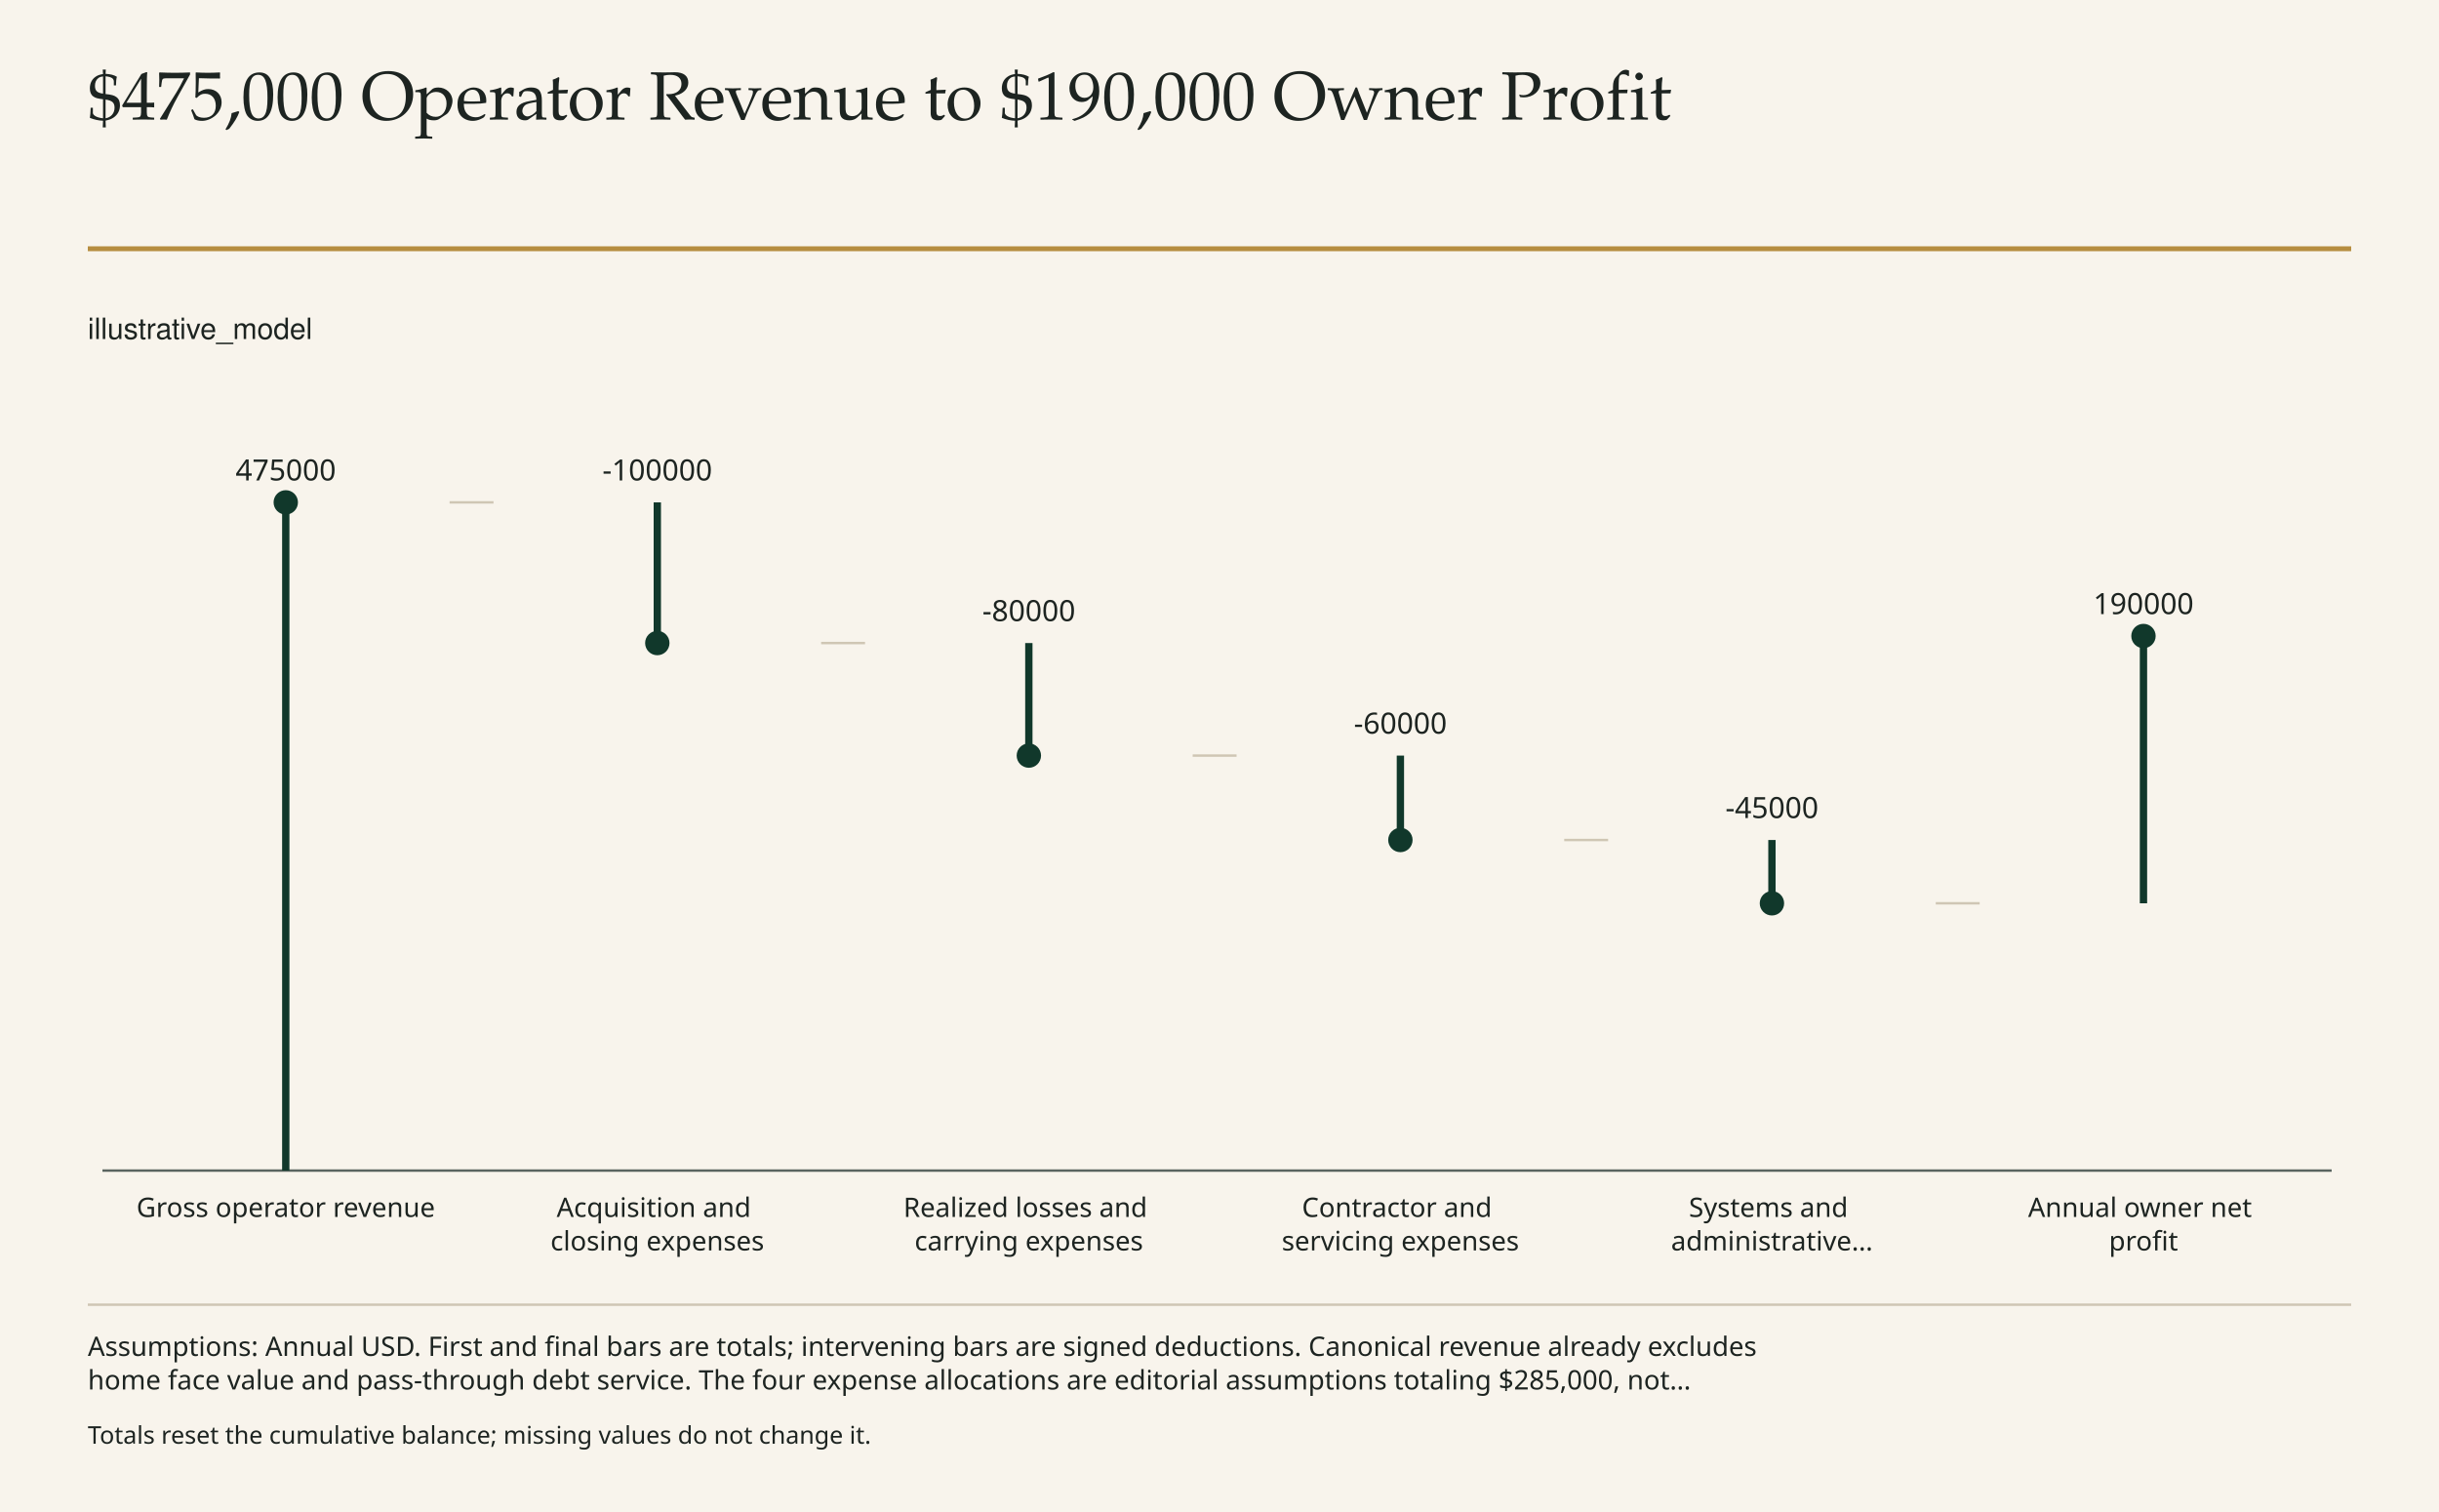
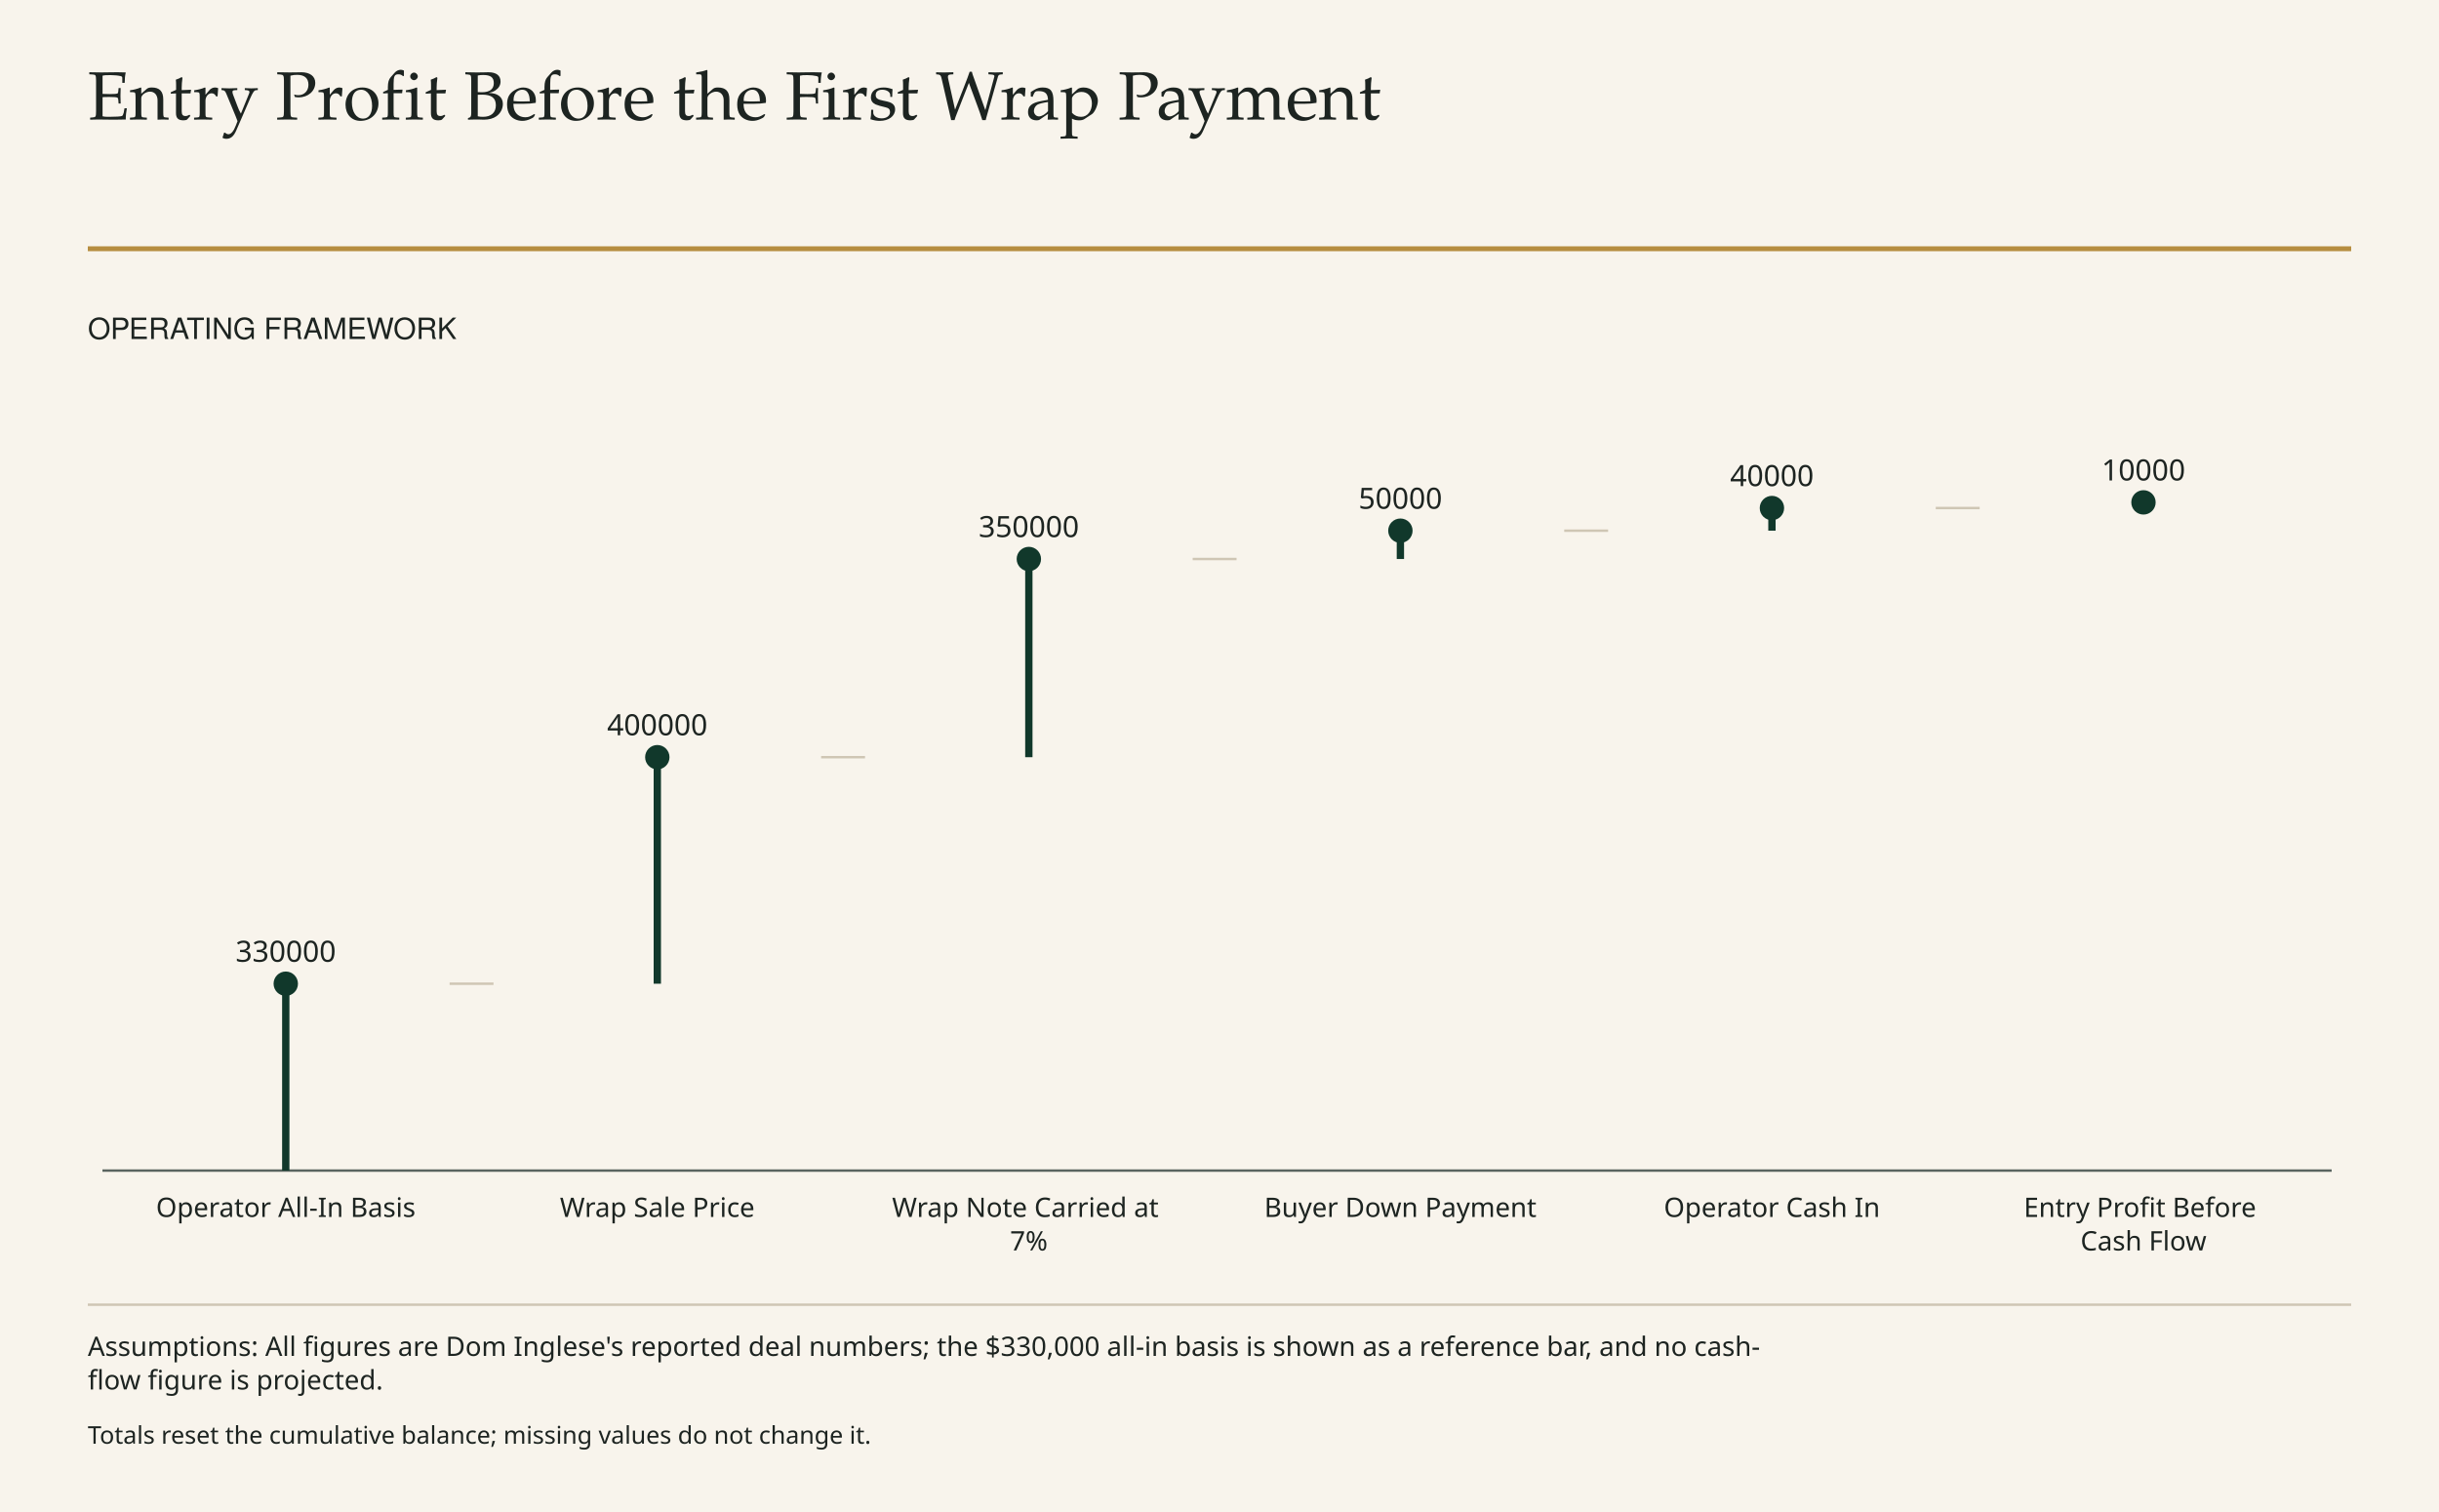
<svg xmlns="http://www.w3.org/2000/svg" viewBox="0 0 1000 620" role="img">
  <rect x="0" y="0" width="1000" height="620" fill="#F8F4EC" stroke="none" stroke-width="1" />
  <text x="36" y="49" font-family="Palatino, Georgia, serif" font-size="28" fill="#1D2421" text-anchor="start" style="font-variant-numeric:tabular-nums">
-     <tspan x="36" dy="0">$475,000 Operator Revenue to $190,000 Owner Profit</tspan>
+     <tspan x="36" dy="0">Entry Profit Before the First Wrap Payment</tspan>
  </text>
  <line x1="36" y1="102" x2="964" y2="102" stroke="#B68D40" stroke-width="2" />
  <text x="36" y="139" font-family="Helvetica, sans-serif" font-size="12" fill="#1D2421" text-anchor="start" style="font-variant-numeric:tabular-nums">
-     <tspan x="36" dy="0">illustrative_model</tspan>
+     <tspan x="36" dy="0">OPERATING FRAMEWORK</tspan>
  </text>
  <line x1="42" y1="480.0" x2="956" y2="480.0" stroke="#5A6560" stroke-width="1" />
-   <line x1="117.167" y1="480.0" x2="117.167" y2="206.0" stroke="#11382B" stroke-width="3" />
-   <circle cx="117.167" cy="206.0" r="5" fill="#11382B" stroke="none" stroke-width="1" />
-   <text x="117.167" y="197.0" font-family="Optima, Calibri, sans-serif" font-size="12" fill="#1D2421" text-anchor="middle" style="font-variant-numeric:tabular-nums">
-     <tspan x="117.167" dy="0">475000</tspan>
+   <line x1="117.167" y1="480.0" x2="117.167" y2="403.373" stroke="#11382B" stroke-width="3" />
+   <circle cx="117.167" cy="403.373" r="5" fill="#11382B" stroke="none" stroke-width="1" />
+   <text x="117.167" y="394.373" font-family="Optima, Calibri, sans-serif" font-size="12" fill="#1D2421" text-anchor="middle" style="font-variant-numeric:tabular-nums">
+     <tspan x="117.167" dy="0">330000</tspan>
  </text>
  <text x="117.167" y="499" font-family="Optima, Calibri, sans-serif" font-size="11" fill="#1D2421" text-anchor="middle" style="font-variant-numeric:tabular-nums">
-     <tspan x="117.167" dy="0">Gross operator revenue</tspan>
+     <tspan x="117.167" dy="0">Operator All-In Basis</tspan>
  </text>
-   <line x1="184.333" y1="206.0" x2="202.333" y2="206.0" stroke="#CFC6B4" stroke-width="1" />
-   <line x1="269.5" y1="206.0" x2="269.5" y2="263.684" stroke="#11382B" stroke-width="3" />
-   <circle cx="269.5" cy="263.684" r="5" fill="#11382B" stroke="none" stroke-width="1" />
-   <text x="269.5" y="197.0" font-family="Optima, Calibri, sans-serif" font-size="12" fill="#1D2421" text-anchor="middle" style="font-variant-numeric:tabular-nums">
-     <tspan x="269.5" dy="0">-100000</tspan>
+   <line x1="184.333" y1="403.373" x2="202.333" y2="403.373" stroke="#CFC6B4" stroke-width="1" />
+   <line x1="269.5" y1="403.373" x2="269.5" y2="310.492" stroke="#11382B" stroke-width="3" />
+   <circle cx="269.5" cy="310.492" r="5" fill="#11382B" stroke="none" stroke-width="1" />
+   <text x="269.5" y="301.492" font-family="Optima, Calibri, sans-serif" font-size="12" fill="#1D2421" text-anchor="middle" style="font-variant-numeric:tabular-nums">
+     <tspan x="269.5" dy="0">400000</tspan>
  </text>
  <text x="269.5" y="499" font-family="Optima, Calibri, sans-serif" font-size="11" fill="#1D2421" text-anchor="middle" style="font-variant-numeric:tabular-nums">
-     <tspan x="269.5" dy="0">Acquisition and</tspan>
-     <tspan x="269.5" dy="13.75">closing expenses</tspan>
+     <tspan x="269.5" dy="0">Wrap Sale Price</tspan>
  </text>
-   <line x1="336.667" y1="263.684" x2="354.667" y2="263.684" stroke="#CFC6B4" stroke-width="1" />
-   <line x1="421.833" y1="263.684" x2="421.833" y2="309.832" stroke="#11382B" stroke-width="3" />
-   <circle cx="421.833" cy="309.832" r="5" fill="#11382B" stroke="none" stroke-width="1" />
-   <text x="421.833" y="254.684" font-family="Optima, Calibri, sans-serif" font-size="12" fill="#1D2421" text-anchor="middle" style="font-variant-numeric:tabular-nums">
-     <tspan x="421.833" dy="0">-80000</tspan>
+   <line x1="336.667" y1="310.492" x2="354.667" y2="310.492" stroke="#CFC6B4" stroke-width="1" />
+   <line x1="421.833" y1="310.492" x2="421.833" y2="229.22" stroke="#11382B" stroke-width="3" />
+   <circle cx="421.833" cy="229.22" r="5" fill="#11382B" stroke="none" stroke-width="1" />
+   <text x="421.833" y="220.22" font-family="Optima, Calibri, sans-serif" font-size="12" fill="#1D2421" text-anchor="middle" style="font-variant-numeric:tabular-nums">
+     <tspan x="421.833" dy="0">350000</tspan>
  </text>
  <text x="421.833" y="499" font-family="Optima, Calibri, sans-serif" font-size="11" fill="#1D2421" text-anchor="middle" style="font-variant-numeric:tabular-nums">
-     <tspan x="421.833" dy="0">Realized losses and</tspan>
-     <tspan x="421.833" dy="13.75">carrying expenses</tspan>
+     <tspan x="421.833" dy="0">Wrap Note Carried at</tspan>
+     <tspan x="421.833" dy="13.75">7%</tspan>
  </text>
-   <line x1="489.0" y1="309.832" x2="507.0" y2="309.832" stroke="#CFC6B4" stroke-width="1" />
-   <line x1="574.167" y1="309.832" x2="574.167" y2="344.442" stroke="#11382B" stroke-width="3" />
-   <circle cx="574.167" cy="344.442" r="5" fill="#11382B" stroke="none" stroke-width="1" />
-   <text x="574.167" y="300.832" font-family="Optima, Calibri, sans-serif" font-size="12" fill="#1D2421" text-anchor="middle" style="font-variant-numeric:tabular-nums">
-     <tspan x="574.167" dy="0">-60000</tspan>
+   <line x1="489.0" y1="229.22" x2="507.0" y2="229.22" stroke="#CFC6B4" stroke-width="1" />
+   <line x1="574.167" y1="229.22" x2="574.167" y2="217.61" stroke="#11382B" stroke-width="3" />
+   <circle cx="574.167" cy="217.61" r="5" fill="#11382B" stroke="none" stroke-width="1" />
+   <text x="574.167" y="208.61" font-family="Optima, Calibri, sans-serif" font-size="12" fill="#1D2421" text-anchor="middle" style="font-variant-numeric:tabular-nums">
+     <tspan x="574.167" dy="0">50000</tspan>
  </text>
  <text x="574.167" y="499" font-family="Optima, Calibri, sans-serif" font-size="11" fill="#1D2421" text-anchor="middle" style="font-variant-numeric:tabular-nums">
-     <tspan x="574.167" dy="0">Contractor and</tspan>
-     <tspan x="574.167" dy="13.75">servicing expenses</tspan>
+     <tspan x="574.167" dy="0">Buyer Down Payment</tspan>
  </text>
-   <line x1="641.333" y1="344.442" x2="659.333" y2="344.442" stroke="#CFC6B4" stroke-width="1" />
-   <line x1="726.5" y1="344.442" x2="726.5" y2="370.4" stroke="#11382B" stroke-width="3" />
-   <circle cx="726.5" cy="370.4" r="5" fill="#11382B" stroke="none" stroke-width="1" />
-   <text x="726.5" y="335.442" font-family="Optima, Calibri, sans-serif" font-size="12" fill="#1D2421" text-anchor="middle" style="font-variant-numeric:tabular-nums">
-     <tspan x="726.5" dy="0">-45000</tspan>
+   <line x1="641.333" y1="217.61" x2="659.333" y2="217.61" stroke="#CFC6B4" stroke-width="1" />
+   <line x1="726.5" y1="217.61" x2="726.5" y2="208.322" stroke="#11382B" stroke-width="3" />
+   <circle cx="726.5" cy="208.322" r="5" fill="#11382B" stroke="none" stroke-width="1" />
+   <text x="726.5" y="199.322" font-family="Optima, Calibri, sans-serif" font-size="12" fill="#1D2421" text-anchor="middle" style="font-variant-numeric:tabular-nums">
+     <tspan x="726.5" dy="0">40000</tspan>
  </text>
  <text x="726.5" y="499" font-family="Optima, Calibri, sans-serif" font-size="11" fill="#1D2421" text-anchor="middle" style="font-variant-numeric:tabular-nums">
-     <tspan x="726.5" dy="0">Systems and</tspan>
-     <tspan x="726.5" dy="13.75">administrative…</tspan>
+     <tspan x="726.5" dy="0">Operator Cash In</tspan>
  </text>
-   <line x1="793.667" y1="370.4" x2="811.667" y2="370.4" stroke="#CFC6B4" stroke-width="1" />
-   <line x1="878.833" y1="370.4" x2="878.833" y2="260.8" stroke="#11382B" stroke-width="3" />
-   <circle cx="878.833" cy="260.8" r="5" fill="#11382B" stroke="none" stroke-width="1" />
-   <text x="878.833" y="251.8" font-family="Optima, Calibri, sans-serif" font-size="12" fill="#1D2421" text-anchor="middle" style="font-variant-numeric:tabular-nums">
-     <tspan x="878.833" dy="0">190000</tspan>
+   <line x1="793.667" y1="208.322" x2="811.667" y2="208.322" stroke="#CFC6B4" stroke-width="1" />
+   <line x1="878.833" y1="208.322" x2="878.833" y2="206.0" stroke="#11382B" stroke-width="3" />
+   <circle cx="878.833" cy="206.0" r="5" fill="#11382B" stroke="none" stroke-width="1" />
+   <text x="878.833" y="197.0" font-family="Optima, Calibri, sans-serif" font-size="12" fill="#1D2421" text-anchor="middle" style="font-variant-numeric:tabular-nums">
+     <tspan x="878.833" dy="0">10000</tspan>
  </text>
  <text x="878.833" y="499" font-family="Optima, Calibri, sans-serif" font-size="11" fill="#1D2421" text-anchor="middle" style="font-variant-numeric:tabular-nums">
-     <tspan x="878.833" dy="0">Annual owner net</tspan>
-     <tspan x="878.833" dy="13.75">profit</tspan>
+     <tspan x="878.833" dy="0">Entry Profit Before</tspan>
+     <tspan x="878.833" dy="13.75">Cash Flow</tspan>
  </text>
  <line x1="36" y1="535" x2="964" y2="535" stroke="#CFC6B4" stroke-width="1" />
  <text x="36" y="556" font-family="Optima, Calibri, sans-serif" font-size="11" fill="#1D2421" text-anchor="start" style="font-variant-numeric:tabular-nums">
-     <tspan x="36" dy="0">Assumptions: Annual USD. First and final bars are totals; intervening bars are signed deductions. Canonical revenue already excludes</tspan>
-     <tspan x="36" dy="13.75">home face value and pass-through debt service. The four expense allocations are editorial assumptions totaling $285,000, not…</tspan>
+     <tspan x="36" dy="0">Assumptions: All figures are Dom Inglese's reported deal numbers; the $330,000 all-in basis is shown as a reference bar, and no cash-</tspan>
+     <tspan x="36" dy="13.75">flow figure is projected.</tspan>
  </text>
  <text x="36" y="592" font-family="Optima, Calibri, sans-serif" font-size="10" fill="#1D2421" text-anchor="start" style="font-variant-numeric:tabular-nums">
    <tspan x="36" dy="0">Totals reset the cumulative balance; missing values do not change it.</tspan>
  </text>
</svg>
